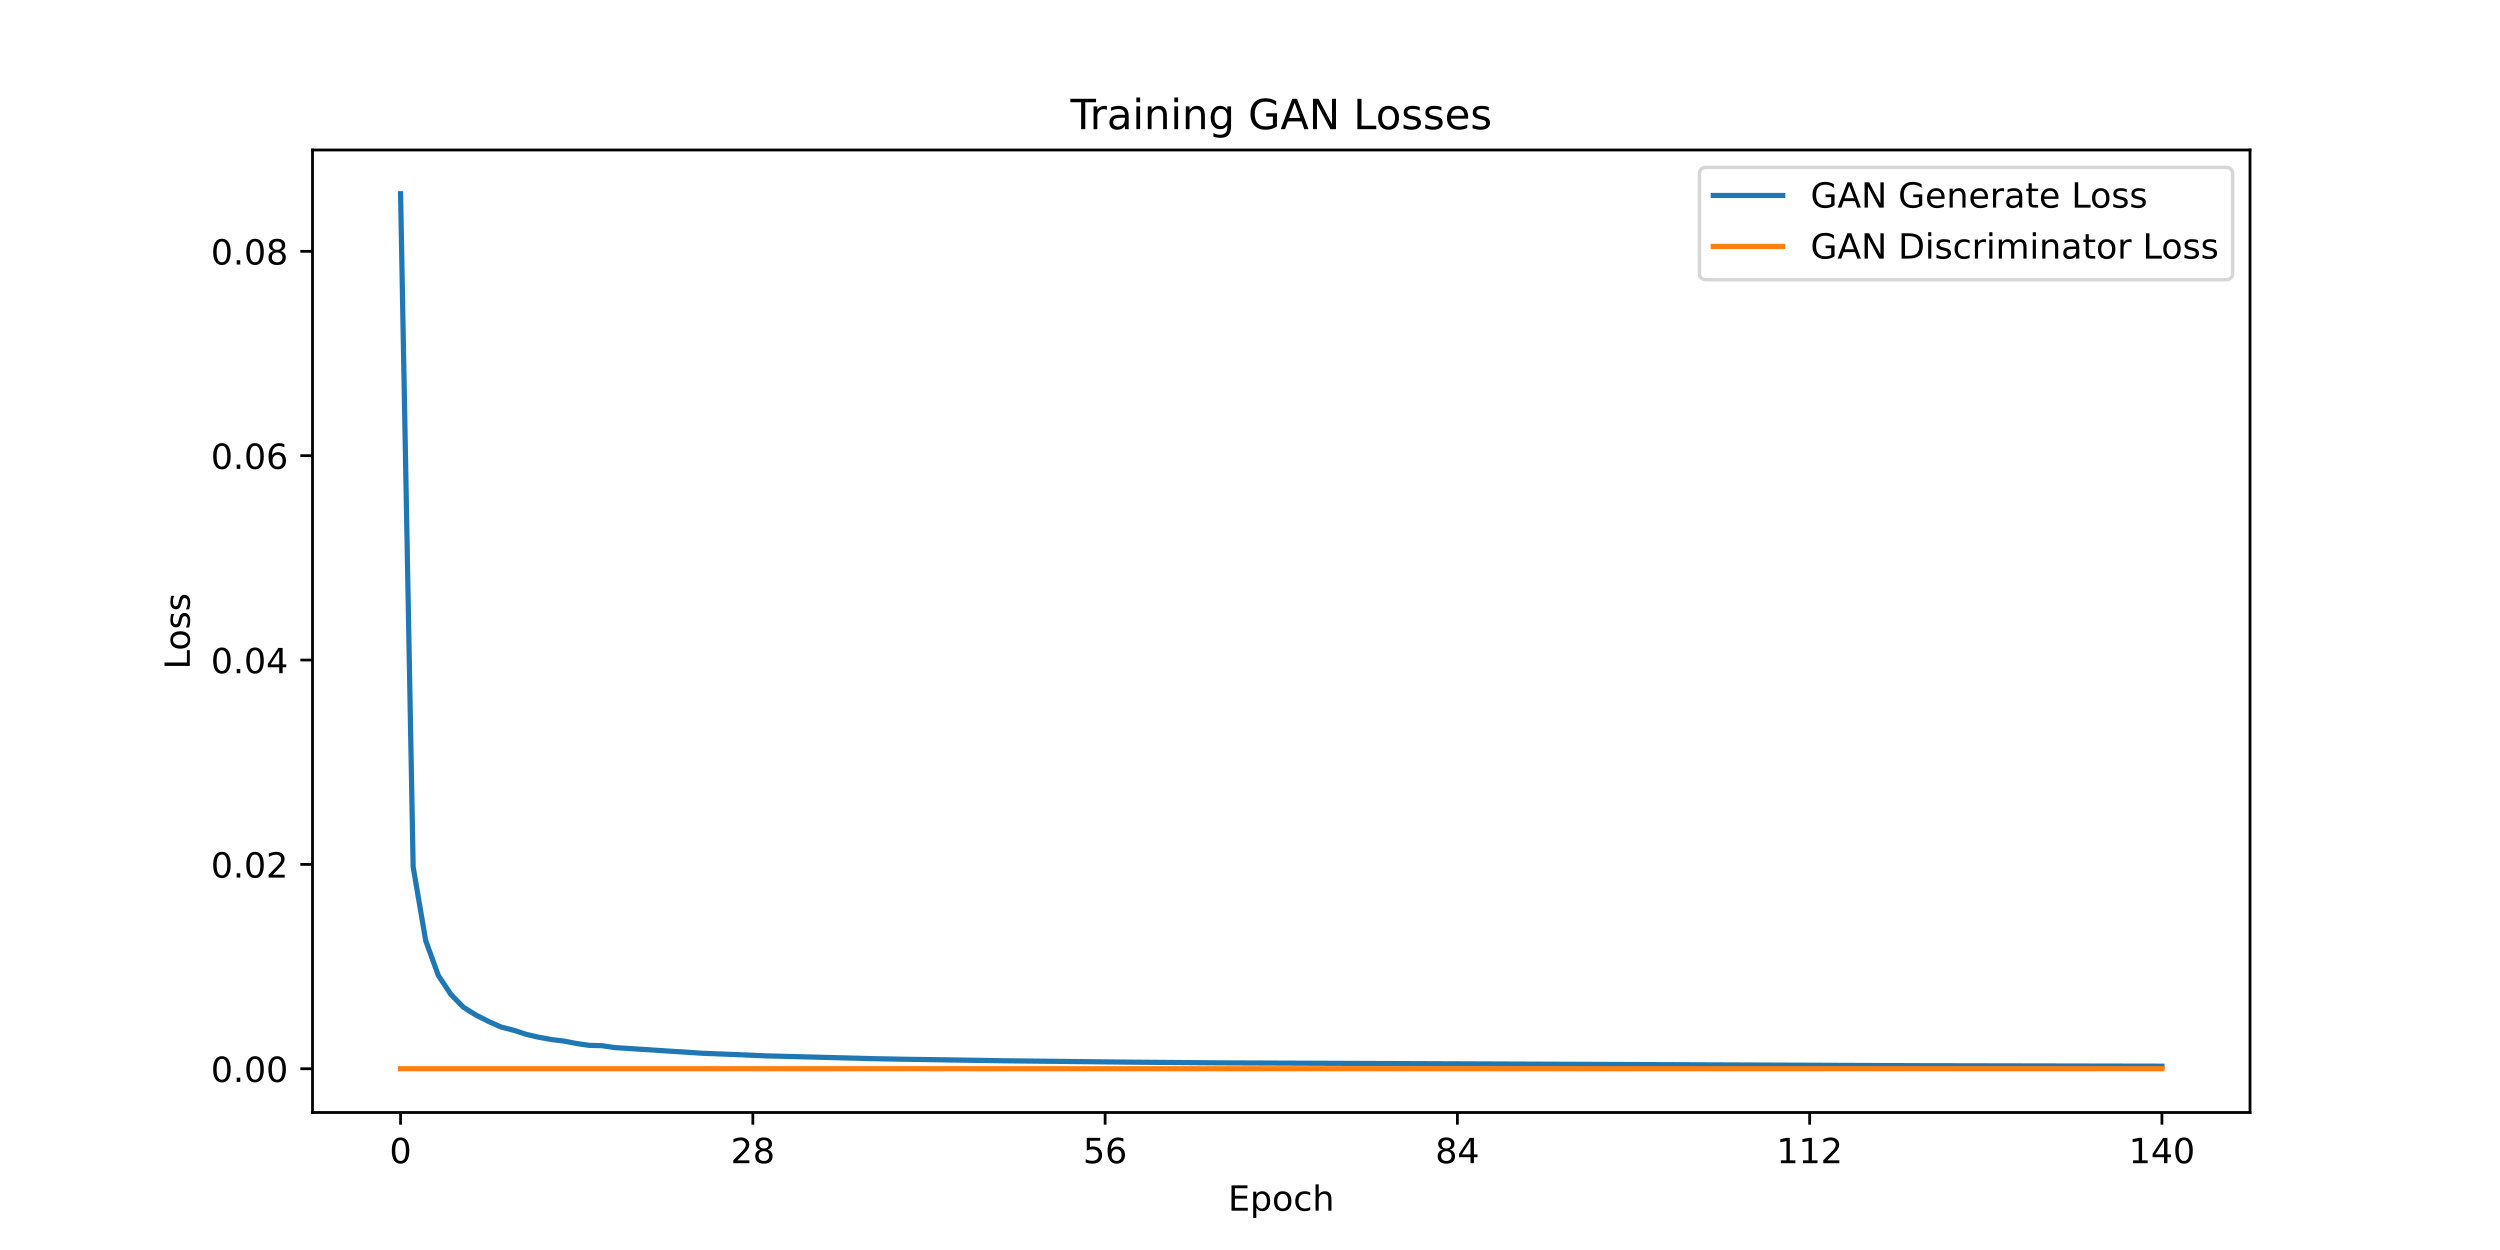
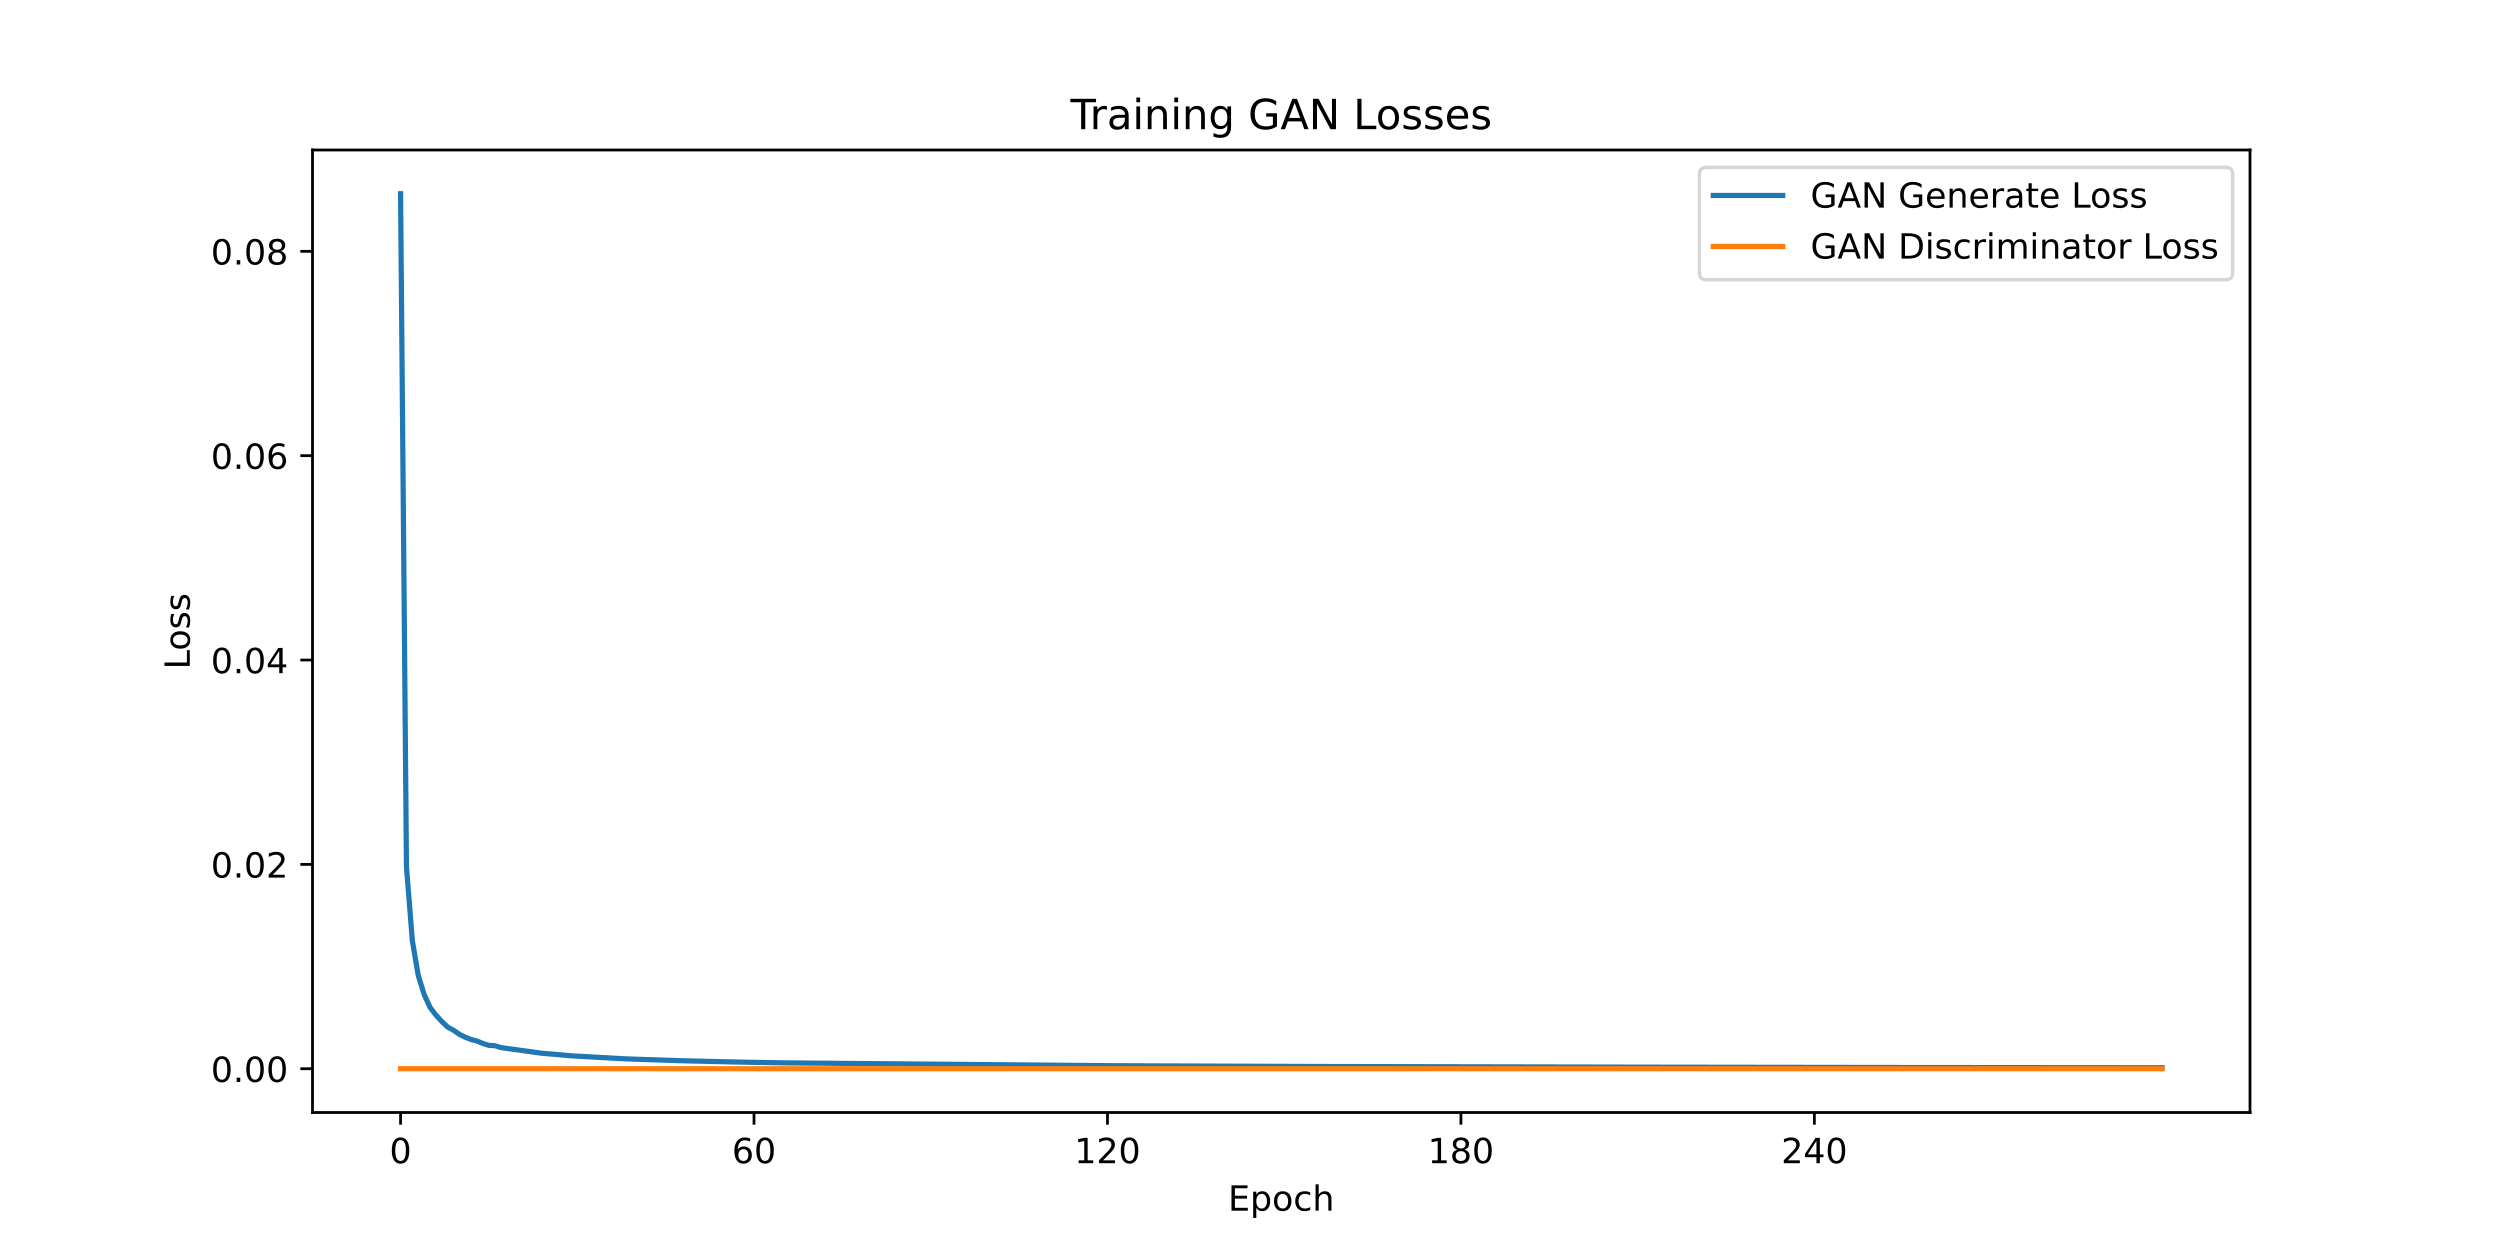
<svg xmlns="http://www.w3.org/2000/svg" xmlns:xlink="http://www.w3.org/1999/xlink" width="720pt" height="360pt" viewBox="0 0 720 360" version="1.1">
  <defs>
    <style type="text/css">*{stroke-linejoin: round; stroke-linecap: butt}</style>
  </defs>
  <g id="figure_1">
    <g id="patch_1">
      <path d="M 0 360  L 720 360  L 720 0  L 0 0  z " style="fill: #ffffff" />
    </g>
    <g id="axes_1">
      <g id="patch_2">
        <path d="M 90 320.4  L 648 320.4  L 648 43.2  L 90 43.2  z " style="fill: #ffffff" />
      </g>
      <g id="matplotlib.axis_1">
        <g id="xtick_1">
          <g id="line2d_1">
            <defs>
-               <path id="m66c2dae393" d="M 0 0  L 0 3.5  " style="stroke: #000000; stroke-width: 0.8" />
-             </defs>
-             <g>
-               <use xlink:href="#m66c2dae393" x="115.364" y="320.4" style="stroke: #000000; stroke-width: 0.8" />
+               <path id="m4f4593e73f" d="M 0 0  L 0 3.5  " style="stroke: #000000; stroke-width: 0.8" />
+             </defs>
+             <g>
+               <use xlink:href="#m4f4593e73f" x="115.364" y="320.4" style="stroke: #000000; stroke-width: 0.8" />
            </g>
          </g>
          <g id="text_1">
            <g transform="translate(112.1824 334.9984) scale(0.1 -0.1)">
              <defs>
                <path id="DejaVuSans-30" d="M 2034 4250  Q 1547 4250 1301 3770  Q 1056 3291 1056 2328  Q 1056 1369 1301 889  Q 1547 409 2034 409  Q 2525 409 2770 889  Q 3016 1369 3016 2328  Q 3016 3291 2770 3770  Q 2525 4250 2034 4250  z M 2034 4750  Q 2819 4750 3233 4129  Q 3647 3509 3647 2328  Q 3647 1150 3233 529  Q 2819 -91 2034 -91  Q 1250 -91 836 529  Q 422 1150 422 2328  Q 422 3509 836 4129  Q 1250 4750 2034 4750  z " transform="scale(0.015625)" />
              </defs>
              <use xlink:href="#DejaVuSans-30" />
            </g>
          </g>
        </g>
        <g id="xtick_2">
          <g id="line2d_2">
            <g>
-               <use xlink:href="#m66c2dae393" x="216.818" y="320.4" style="stroke: #000000; stroke-width: 0.8" />
+               <use xlink:href="#m4f4593e73f" x="217.157" y="320.4" style="stroke: #000000; stroke-width: 0.8" />
            </g>
          </g>
          <g id="text_2">
-             <g transform="translate(210.4557 334.9984) scale(0.1 -0.1)">
-               <defs>
-                 <path id="DejaVuSans-32" d="M 1228 531  L 3431 531  L 3431 0  L 469 0  L 469 531  Q 828 903 1448 1529  Q 2069 2156 2228 2338  Q 2531 2678 2651 2914  Q 2772 3150 2772 3378  Q 2772 3750 2511 3984  Q 2250 4219 1831 4219  Q 1534 4219 1204 4116  Q 875 4013 500 3803  L 500 4441  Q 881 4594 1212 4672  Q 1544 4750 1819 4750  Q 2544 4750 2975 4387  Q 3406 4025 3406 3419  Q 3406 3131 3298 2873  Q 3191 2616 2906 2266  Q 2828 2175 2409 1742  Q 1991 1309 1228 531  z " transform="scale(0.015625)" />
-                 <path id="DejaVuSans-38" d="M 2034 2216  Q 1584 2216 1326 1975  Q 1069 1734 1069 1313  Q 1069 891 1326 650  Q 1584 409 2034 409  Q 2484 409 2743 651  Q 3003 894 3003 1313  Q 3003 1734 2745 1975  Q 2488 2216 2034 2216  z M 1403 2484  Q 997 2584 770 2862  Q 544 3141 544 3541  Q 544 4100 942 4425  Q 1341 4750 2034 4750  Q 2731 4750 3128 4425  Q 3525 4100 3525 3541  Q 3525 3141 3298 2862  Q 3072 2584 2669 2484  Q 3125 2378 3379 2068  Q 3634 1759 3634 1313  Q 3634 634 3220 271  Q 2806 -91 2034 -91  Q 1263 -91 848 271  Q 434 634 434 1313  Q 434 1759 690 2068  Q 947 2378 1403 2484  z M 1172 3481  Q 1172 3119 1398 2916  Q 1625 2713 2034 2713  Q 2441 2713 2670 2916  Q 2900 3119 2900 3481  Q 2900 3844 2670 4047  Q 2441 4250 2034 4250  Q 1625 4250 1398 4047  Q 1172 3844 1172 3481  z " transform="scale(0.015625)" />
-               </defs>
-               <use xlink:href="#DejaVuSans-32" />
-               <use xlink:href="#DejaVuSans-38" transform="translate(63.62305 0)" />
+             <g transform="translate(210.795 334.9984) scale(0.1 -0.1)">
+               <defs>
+                 <path id="DejaVuSans-36" d="M 2113 2584  Q 1688 2584 1439 2293  Q 1191 2003 1191 1497  Q 1191 994 1439 701  Q 1688 409 2113 409  Q 2538 409 2786 701  Q 3034 994 3034 1497  Q 3034 2003 2786 2293  Q 2538 2584 2113 2584  z M 3366 4563  L 3366 3988  Q 3128 4100 2886 4159  Q 2644 4219 2406 4219  Q 1781 4219 1451 3797  Q 1122 3375 1075 2522  Q 1259 2794 1537 2939  Q 1816 3084 2150 3084  Q 2853 3084 3261 2657  Q 3669 2231 3669 1497  Q 3669 778 3244 343  Q 2819 -91 2113 -91  Q 1303 -91 875 529  Q 447 1150 447 2328  Q 447 3434 972 4092  Q 1497 4750 2381 4750  Q 2619 4750 2861 4703  Q 3103 4656 3366 4563  z " transform="scale(0.015625)" />
+               </defs>
+               <use xlink:href="#DejaVuSans-36" />
+               <use xlink:href="#DejaVuSans-30" transform="translate(63.62305 0)" />
            </g>
          </g>
        </g>
        <g id="xtick_3">
          <g id="line2d_3">
            <g>
-               <use xlink:href="#m66c2dae393" x="318.273" y="320.4" style="stroke: #000000; stroke-width: 0.8" />
+               <use xlink:href="#m4f4593e73f" x="318.951" y="320.4" style="stroke: #000000; stroke-width: 0.8" />
            </g>
          </g>
          <g id="text_3">
-             <g transform="translate(311.9102 334.9984) scale(0.1 -0.1)">
-               <defs>
-                 <path id="DejaVuSans-35" d="M 691 4666  L 3169 4666  L 3169 4134  L 1269 4134  L 1269 2991  Q 1406 3038 1543 3061  Q 1681 3084 1819 3084  Q 2600 3084 3056 2656  Q 3513 2228 3513 1497  Q 3513 744 3044 326  Q 2575 -91 1722 -91  Q 1428 -91 1123 -41  Q 819 9 494 109  L 494 744  Q 775 591 1075 516  Q 1375 441 1709 441  Q 2250 441 2565 725  Q 2881 1009 2881 1497  Q 2881 1984 2565 2268  Q 2250 2553 1709 2553  Q 1456 2553 1204 2497  Q 953 2441 691 2322  L 691 4666  z " transform="scale(0.015625)" />
-                 <path id="DejaVuSans-36" d="M 2113 2584  Q 1688 2584 1439 2293  Q 1191 2003 1191 1497  Q 1191 994 1439 701  Q 1688 409 2113 409  Q 2538 409 2786 701  Q 3034 994 3034 1497  Q 3034 2003 2786 2293  Q 2538 2584 2113 2584  z M 3366 4563  L 3366 3988  Q 3128 4100 2886 4159  Q 2644 4219 2406 4219  Q 1781 4219 1451 3797  Q 1122 3375 1075 2522  Q 1259 2794 1537 2939  Q 1816 3084 2150 3084  Q 2853 3084 3261 2657  Q 3669 2231 3669 1497  Q 3669 778 3244 343  Q 2819 -91 2113 -91  Q 1303 -91 875 529  Q 447 1150 447 2328  Q 447 3434 972 4092  Q 1497 4750 2381 4750  Q 2619 4750 2861 4703  Q 3103 4656 3366 4563  z " transform="scale(0.015625)" />
-               </defs>
-               <use xlink:href="#DejaVuSans-35" />
-               <use xlink:href="#DejaVuSans-36" transform="translate(63.62305 0)" />
+             <g transform="translate(309.4076 334.9984) scale(0.1 -0.1)">
+               <defs>
+                 <path id="DejaVuSans-31" d="M 794 531  L 1825 531  L 1825 4091  L 703 3866  L 703 4441  L 1819 4666  L 2450 4666  L 2450 531  L 3481 531  L 3481 0  L 794 0  L 794 531  z " transform="scale(0.015625)" />
+                 <path id="DejaVuSans-32" d="M 1228 531  L 3431 531  L 3431 0  L 469 0  L 469 531  Q 828 903 1448 1529  Q 2069 2156 2228 2338  Q 2531 2678 2651 2914  Q 2772 3150 2772 3378  Q 2772 3750 2511 3984  Q 2250 4219 1831 4219  Q 1534 4219 1204 4116  Q 875 4013 500 3803  L 500 4441  Q 881 4594 1212 4672  Q 1544 4750 1819 4750  Q 2544 4750 2975 4387  Q 3406 4025 3406 3419  Q 3406 3131 3298 2873  Q 3191 2616 2906 2266  Q 2828 2175 2409 1742  Q 1991 1309 1228 531  z " transform="scale(0.015625)" />
+               </defs>
+               <use xlink:href="#DejaVuSans-31" />
+               <use xlink:href="#DejaVuSans-32" transform="translate(63.62305 0)" />
+               <use xlink:href="#DejaVuSans-30" transform="translate(127.2461 0)" />
            </g>
          </g>
        </g>
        <g id="xtick_4">
          <g id="line2d_4">
            <g>
-               <use xlink:href="#m66c2dae393" x="419.727" y="320.4" style="stroke: #000000; stroke-width: 0.8" />
+               <use xlink:href="#m4f4593e73f" x="420.745" y="320.4" style="stroke: #000000; stroke-width: 0.8" />
            </g>
          </g>
          <g id="text_4">
-             <g transform="translate(413.3648 334.9984) scale(0.1 -0.1)">
-               <defs>
-                 <path id="DejaVuSans-34" d="M 2419 4116  L 825 1625  L 2419 1625  L 2419 4116  z M 2253 4666  L 3047 4666  L 3047 1625  L 3713 1625  L 3713 1100  L 3047 1100  L 3047 0  L 2419 0  L 2419 1100  L 313 1100  L 313 1709  L 2253 4666  z " transform="scale(0.015625)" />
-               </defs>
-               <use xlink:href="#DejaVuSans-38" />
-               <use xlink:href="#DejaVuSans-34" transform="translate(63.62305 0)" />
+             <g transform="translate(411.2015 334.9984) scale(0.1 -0.1)">
+               <defs>
+                 <path id="DejaVuSans-38" d="M 2034 2216  Q 1584 2216 1326 1975  Q 1069 1734 1069 1313  Q 1069 891 1326 650  Q 1584 409 2034 409  Q 2484 409 2743 651  Q 3003 894 3003 1313  Q 3003 1734 2745 1975  Q 2488 2216 2034 2216  z M 1403 2484  Q 997 2584 770 2862  Q 544 3141 544 3541  Q 544 4100 942 4425  Q 1341 4750 2034 4750  Q 2731 4750 3128 4425  Q 3525 4100 3525 3541  Q 3525 3141 3298 2862  Q 3072 2584 2669 2484  Q 3125 2378 3379 2068  Q 3634 1759 3634 1313  Q 3634 634 3220 271  Q 2806 -91 2034 -91  Q 1263 -91 848 271  Q 434 634 434 1313  Q 434 1759 690 2068  Q 947 2378 1403 2484  z M 1172 3481  Q 1172 3119 1398 2916  Q 1625 2713 2034 2713  Q 2441 2713 2670 2916  Q 2900 3119 2900 3481  Q 2900 3844 2670 4047  Q 2441 4250 2034 4250  Q 1625 4250 1398 4047  Q 1172 3844 1172 3481  z " transform="scale(0.015625)" />
+               </defs>
+               <use xlink:href="#DejaVuSans-31" />
+               <use xlink:href="#DejaVuSans-38" transform="translate(63.62305 0)" />
+               <use xlink:href="#DejaVuSans-30" transform="translate(127.2461 0)" />
            </g>
          </g>
        </g>
        <g id="xtick_5">
          <g id="line2d_5">
            <g>
-               <use xlink:href="#m66c2dae393" x="521.182" y="320.4" style="stroke: #000000; stroke-width: 0.8" />
+               <use xlink:href="#m4f4593e73f" x="522.539" y="320.4" style="stroke: #000000; stroke-width: 0.8" />
            </g>
          </g>
          <g id="text_5">
-             <g transform="translate(511.6381 334.9984) scale(0.1 -0.1)">
-               <defs>
-                 <path id="DejaVuSans-31" d="M 794 531  L 1825 531  L 1825 4091  L 703 3866  L 703 4441  L 1819 4666  L 2450 4666  L 2450 531  L 3481 531  L 3481 0  L 794 0  L 794 531  z " transform="scale(0.015625)" />
-               </defs>
-               <use xlink:href="#DejaVuSans-31" />
-               <use xlink:href="#DejaVuSans-31" transform="translate(63.62305 0)" />
-               <use xlink:href="#DejaVuSans-32" transform="translate(127.2461 0)" />
-             </g>
-           </g>
-         </g>
-         <g id="xtick_6">
-           <g id="line2d_6">
-             <g>
-               <use xlink:href="#m66c2dae393" x="622.636" y="320.4" style="stroke: #000000; stroke-width: 0.8" />
-             </g>
-           </g>
-           <g id="text_6">
-             <g transform="translate(613.0926 334.9984) scale(0.1 -0.1)">
-               <use xlink:href="#DejaVuSans-31" />
+             <g transform="translate(512.9953 334.9984) scale(0.1 -0.1)">
+               <defs>
+                 <path id="DejaVuSans-34" d="M 2419 4116  L 825 1625  L 2419 1625  L 2419 4116  z M 2253 4666  L 3047 4666  L 3047 1625  L 3713 1625  L 3713 1100  L 3047 1100  L 3047 0  L 2419 0  L 2419 1100  L 313 1100  L 313 1709  L 2253 4666  z " transform="scale(0.015625)" />
+               </defs>
+               <use xlink:href="#DejaVuSans-32" />
              <use xlink:href="#DejaVuSans-34" transform="translate(63.62305 0)" />
              <use xlink:href="#DejaVuSans-30" transform="translate(127.2461 0)" />
            </g>
          </g>
        </g>
-         <g id="text_7">
+         <g id="text_6">
          <g transform="translate(353.6891 348.6766) scale(0.1 -0.1)">
            <defs>
              <path id="DejaVuSans-45" d="M 628 4666  L 3578 4666  L 3578 4134  L 1259 4134  L 1259 2753  L 3481 2753  L 3481 2222  L 1259 2222  L 1259 531  L 3634 531  L 3634 0  L 628 0  L 628 4666  z " transform="scale(0.015625)" />
              <path id="DejaVuSans-70" d="M 1159 525  L 1159 -1331  L 581 -1331  L 581 3500  L 1159 3500  L 1159 2969  Q 1341 3281 1617 3432  Q 1894 3584 2278 3584  Q 2916 3584 3314 3078  Q 3713 2572 3713 1747  Q 3713 922 3314 415  Q 2916 -91 2278 -91  Q 1894 -91 1617 61  Q 1341 213 1159 525  z M 3116 1747  Q 3116 2381 2855 2742  Q 2594 3103 2138 3103  Q 1681 3103 1420 2742  Q 1159 2381 1159 1747  Q 1159 1113 1420 752  Q 1681 391 2138 391  Q 2594 391 2855 752  Q 3116 1113 3116 1747  z " transform="scale(0.015625)" />
              <path id="DejaVuSans-6f" d="M 1959 3097  Q 1497 3097 1228 2736  Q 959 2375 959 1747  Q 959 1119 1226 758  Q 1494 397 1959 397  Q 2419 397 2687 759  Q 2956 1122 2956 1747  Q 2956 2369 2687 2733  Q 2419 3097 1959 3097  z M 1959 3584  Q 2709 3584 3137 3096  Q 3566 2609 3566 1747  Q 3566 888 3137 398  Q 2709 -91 1959 -91  Q 1206 -91 779 398  Q 353 888 353 1747  Q 353 2609 779 3096  Q 1206 3584 1959 3584  z " transform="scale(0.015625)" />
              <path id="DejaVuSans-63" d="M 3122 3366  L 3122 2828  Q 2878 2963 2633 3030  Q 2388 3097 2138 3097  Q 1578 3097 1268 2742  Q 959 2388 959 1747  Q 959 1106 1268 751  Q 1578 397 2138 397  Q 2388 397 2633 464  Q 2878 531 3122 666  L 3122 134  Q 2881 22 2623 -34  Q 2366 -91 2075 -91  Q 1284 -91 818 406  Q 353 903 353 1747  Q 353 2603 823 3093  Q 1294 3584 2113 3584  Q 2378 3584 2631 3529  Q 2884 3475 3122 3366  z " transform="scale(0.015625)" />
              <path id="DejaVuSans-68" d="M 3513 2113  L 3513 0  L 2938 0  L 2938 2094  Q 2938 2591 2744 2837  Q 2550 3084 2163 3084  Q 1697 3084 1428 2787  Q 1159 2491 1159 1978  L 1159 0  L 581 0  L 581 4863  L 1159 4863  L 1159 2956  Q 1366 3272 1645 3428  Q 1925 3584 2291 3584  Q 2894 3584 3203 3211  Q 3513 2838 3513 2113  z " transform="scale(0.015625)" />
            </defs>
            <use xlink:href="#DejaVuSans-45" />
            <use xlink:href="#DejaVuSans-70" transform="translate(63.18359 0)" />
            <use xlink:href="#DejaVuSans-6f" transform="translate(126.6602 0)" />
            <use xlink:href="#DejaVuSans-63" transform="translate(187.8418 0)" />
            <use xlink:href="#DejaVuSans-68" transform="translate(242.8223 0)" />
          </g>
        </g>
      </g>
      <g id="matplotlib.axis_2">
        <g id="ytick_1">
+           <g id="line2d_6">
+             <defs>
+               <path id="m126b68ae11" d="M 0 0  L -3.5 0  " style="stroke: #000000; stroke-width: 0.8" />
+             </defs>
+             <g>
+               <use xlink:href="#m126b68ae11" x="90" y="307.8" style="stroke: #000000; stroke-width: 0.8" />
+             </g>
+           </g>
+           <g id="text_7">
+             <g transform="translate(60.73438 311.5992) scale(0.1 -0.1)">
+               <defs>
+                 <path id="DejaVuSans-2e" d="M 684 794  L 1344 794  L 1344 0  L 684 0  L 684 794  z " transform="scale(0.015625)" />
+               </defs>
+               <use xlink:href="#DejaVuSans-30" />
+               <use xlink:href="#DejaVuSans-2e" transform="translate(63.62305 0)" />
+               <use xlink:href="#DejaVuSans-30" transform="translate(95.41016 0)" />
+               <use xlink:href="#DejaVuSans-30" transform="translate(159.0332 0)" />
+             </g>
+           </g>
+         </g>
+         <g id="ytick_2">
          <g id="line2d_7">
-             <defs>
-               <path id="m7996414a1d" d="M 0 0  L -3.5 0  " style="stroke: #000000; stroke-width: 0.8" />
-             </defs>
-             <g>
-               <use xlink:href="#m7996414a1d" x="90" y="307.8" style="stroke: #000000; stroke-width: 0.8" />
+             <g>
+               <use xlink:href="#m126b68ae11" x="90" y="248.945" style="stroke: #000000; stroke-width: 0.8" />
            </g>
          </g>
          <g id="text_8">
-             <g transform="translate(60.73438 311.5992) scale(0.1 -0.1)">
-               <defs>
-                 <path id="DejaVuSans-2e" d="M 684 794  L 1344 794  L 1344 0  L 684 0  L 684 794  z " transform="scale(0.015625)" />
-               </defs>
-               <use xlink:href="#DejaVuSans-30" />
-               <use xlink:href="#DejaVuSans-2e" transform="translate(63.62305 0)" />
-               <use xlink:href="#DejaVuSans-30" transform="translate(95.41016 0)" />
-               <use xlink:href="#DejaVuSans-30" transform="translate(159.0332 0)" />
-             </g>
-           </g>
-         </g>
-         <g id="ytick_2">
+             <g transform="translate(60.73438 252.7444) scale(0.1 -0.1)">
+               <use xlink:href="#DejaVuSans-30" />
+               <use xlink:href="#DejaVuSans-2e" transform="translate(63.62305 0)" />
+               <use xlink:href="#DejaVuSans-30" transform="translate(95.41016 0)" />
+               <use xlink:href="#DejaVuSans-32" transform="translate(159.0332 0)" />
+             </g>
+           </g>
+         </g>
+         <g id="ytick_3">
          <g id="line2d_8">
            <g>
-               <use xlink:href="#m7996414a1d" x="90" y="248.945" style="stroke: #000000; stroke-width: 0.8" />
+               <use xlink:href="#m126b68ae11" x="90" y="190.09" style="stroke: #000000; stroke-width: 0.8" />
            </g>
          </g>
          <g id="text_9">
-             <g transform="translate(60.73438 252.7444) scale(0.1 -0.1)">
-               <use xlink:href="#DejaVuSans-30" />
-               <use xlink:href="#DejaVuSans-2e" transform="translate(63.62305 0)" />
-               <use xlink:href="#DejaVuSans-30" transform="translate(95.41016 0)" />
-               <use xlink:href="#DejaVuSans-32" transform="translate(159.0332 0)" />
-             </g>
-           </g>
-         </g>
-         <g id="ytick_3">
+             <g transform="translate(60.73438 193.8896) scale(0.1 -0.1)">
+               <use xlink:href="#DejaVuSans-30" />
+               <use xlink:href="#DejaVuSans-2e" transform="translate(63.62305 0)" />
+               <use xlink:href="#DejaVuSans-30" transform="translate(95.41016 0)" />
+               <use xlink:href="#DejaVuSans-34" transform="translate(159.0332 0)" />
+             </g>
+           </g>
+         </g>
+         <g id="ytick_4">
          <g id="line2d_9">
            <g>
-               <use xlink:href="#m7996414a1d" x="90" y="190.09" style="stroke: #000000; stroke-width: 0.8" />
+               <use xlink:href="#m126b68ae11" x="90" y="131.236" style="stroke: #000000; stroke-width: 0.8" />
            </g>
          </g>
          <g id="text_10">
-             <g transform="translate(60.73438 193.8896) scale(0.1 -0.1)">
-               <use xlink:href="#DejaVuSans-30" />
-               <use xlink:href="#DejaVuSans-2e" transform="translate(63.62305 0)" />
-               <use xlink:href="#DejaVuSans-30" transform="translate(95.41016 0)" />
-               <use xlink:href="#DejaVuSans-34" transform="translate(159.0332 0)" />
-             </g>
-           </g>
-         </g>
-         <g id="ytick_4">
+             <g transform="translate(60.73438 135.0348) scale(0.1 -0.1)">
+               <use xlink:href="#DejaVuSans-30" />
+               <use xlink:href="#DejaVuSans-2e" transform="translate(63.62305 0)" />
+               <use xlink:href="#DejaVuSans-30" transform="translate(95.41016 0)" />
+               <use xlink:href="#DejaVuSans-36" transform="translate(159.0332 0)" />
+             </g>
+           </g>
+         </g>
+         <g id="ytick_5">
          <g id="line2d_10">
            <g>
-               <use xlink:href="#m7996414a1d" x="90" y="131.236" style="stroke: #000000; stroke-width: 0.8" />
+               <use xlink:href="#m126b68ae11" x="90" y="72.381" style="stroke: #000000; stroke-width: 0.8" />
            </g>
          </g>
          <g id="text_11">
-             <g transform="translate(60.73438 135.0348) scale(0.1 -0.1)">
-               <use xlink:href="#DejaVuSans-30" />
-               <use xlink:href="#DejaVuSans-2e" transform="translate(63.62305 0)" />
-               <use xlink:href="#DejaVuSans-30" transform="translate(95.41016 0)" />
-               <use xlink:href="#DejaVuSans-36" transform="translate(159.0332 0)" />
-             </g>
-           </g>
-         </g>
-         <g id="ytick_5">
-           <g id="line2d_11">
-             <g>
-               <use xlink:href="#m7996414a1d" x="90" y="72.381" style="stroke: #000000; stroke-width: 0.8" />
-             </g>
-           </g>
-           <g id="text_12">
            <g transform="translate(60.73438 76.18005) scale(0.1 -0.1)">
              <use xlink:href="#DejaVuSans-30" />
              <use xlink:href="#DejaVuSans-2e" transform="translate(63.62305 0)" />
              <use xlink:href="#DejaVuSans-30" transform="translate(95.41016 0)" />
              <use xlink:href="#DejaVuSans-38" transform="translate(159.0332 0)" />
            </g>
          </g>
        </g>
-         <g id="text_13">
+         <g id="text_12">
          <g transform="translate(54.65469 192.7672) rotate(-90) scale(0.1 -0.1)">
            <defs>
              <path id="DejaVuSans-4c" d="M 628 4666  L 1259 4666  L 1259 531  L 3531 531  L 3531 0  L 628 0  L 628 4666  z " transform="scale(0.015625)" />
              <path id="DejaVuSans-73" d="M 2834 3397  L 2834 2853  Q 2591 2978 2328 3040  Q 2066 3103 1784 3103  Q 1356 3103 1142 2972  Q 928 2841 928 2578  Q 928 2378 1081 2264  Q 1234 2150 1697 2047  L 1894 2003  Q 2506 1872 2764 1633  Q 3022 1394 3022 966  Q 3022 478 2636 193  Q 2250 -91 1575 -91  Q 1294 -91 989 -36  Q 684 19 347 128  L 347 722  Q 666 556 975 473  Q 1284 391 1588 391  Q 1994 391 2212 530  Q 2431 669 2431 922  Q 2431 1156 2273 1281  Q 2116 1406 1581 1522  L 1381 1569  Q 847 1681 609 1914  Q 372 2147 372 2553  Q 372 3047 722 3315  Q 1072 3584 1716 3584  Q 2034 3584 2315 3537  Q 2597 3491 2834 3397  z " transform="scale(0.015625)" />
            </defs>
            <use xlink:href="#DejaVuSans-4c" />
            <use xlink:href="#DejaVuSans-6f" transform="translate(53.96289 0)" />
            <use xlink:href="#DejaVuSans-73" transform="translate(115.1445 0)" />
            <use xlink:href="#DejaVuSans-73" transform="translate(167.2441 0)" />
          </g>
        </g>
      </g>
+       <g id="line2d_11">
+         <path d="M 115.364 55.8  L 117.06 249.661  L 118.757 270.927  L 120.453 280.919  L 122.15 286.396  L 123.846 290.102  L 125.543 292.357  L 127.24 294.19  L 128.936 295.8  L 130.633 296.723  L 132.329 297.905  L 134.026 298.736  L 135.722 299.389  L 137.419 299.842  L 139.116 300.538  L 140.812 301.067  L 142.509 301.158  L 144.205 301.696  L 156.081 303.34  L 159.474 303.624  L 164.564 304.083  L 179.833 304.929  L 183.226 305.06  L 196.799 305.507  L 213.764 305.899  L 225.64 306.105  L 320.648 306.926  L 330.827 306.968  L 380.028 307.149  L 473.339 307.339  L 546.291 307.441  L 622.636 307.511  L 622.636 307.511  " clip-path="url(#p5ed6aeef1b)" style="fill: none; stroke: #1f77b4; stroke-width: 1.5; stroke-linecap: square" />
+       </g>
      <g id="line2d_12">
-         <path d="M 115.364 55.8  L 118.987 249.661  L 122.61 270.927  L 126.234 280.919  L 129.857 286.396  L 133.481 290.102  L 137.104 292.357  L 140.727 294.19  L 144.351 295.8  L 147.974 296.723  L 151.597 297.905  L 155.221 298.736  L 158.844 299.389  L 162.468 299.842  L 166.091 300.538  L 169.714 301.067  L 173.338 301.158  L 176.961 301.696  L 202.325 303.34  L 209.571 303.624  L 220.442 304.083  L 253.052 304.929  L 260.299 305.06  L 289.286 305.507  L 325.519 305.899  L 350.883 306.105  L 553.792 306.926  L 575.532 306.968  L 622.636 307.061  L 622.636 307.061  " clip-path="url(#p414275f6a2)" style="fill: none; stroke: #1f77b4; stroke-width: 1.5; stroke-linecap: square" />
-       </g>
-       <g id="line2d_13">
-         <path d="M 115.364 307.8  L 622.636 307.8  L 622.636 307.8  " clip-path="url(#p414275f6a2)" style="fill: none; stroke: #ff7f0e; stroke-width: 1.5; stroke-linecap: square" />
+         <path d="M 115.364 307.8  L 622.636 307.8  L 622.636 307.8  " clip-path="url(#p5ed6aeef1b)" style="fill: none; stroke: #ff7f0e; stroke-width: 1.5; stroke-linecap: square" />
      </g>
      <g id="patch_3">
        <path d="M 90 320.4  L 90 43.2  " style="fill: none; stroke: #000000; stroke-width: 0.8; stroke-linejoin: miter; stroke-linecap: square" />
      </g>
      <g id="patch_4">
        <path d="M 648 320.4  L 648 43.2  " style="fill: none; stroke: #000000; stroke-width: 0.8; stroke-linejoin: miter; stroke-linecap: square" />
      </g>
      <g id="patch_5">
        <path d="M 90 320.4  L 648 320.4  " style="fill: none; stroke: #000000; stroke-width: 0.8; stroke-linejoin: miter; stroke-linecap: square" />
      </g>
      <g id="patch_6">
        <path d="M 90 43.2  L 648 43.2  " style="fill: none; stroke: #000000; stroke-width: 0.8; stroke-linejoin: miter; stroke-linecap: square" />
      </g>
-       <g id="text_14">
+       <g id="text_13">
        <g transform="translate(308.295 37.2) scale(0.12 -0.12)">
          <defs>
            <path id="DejaVuSans-54" d="M -19 4666  L 3928 4666  L 3928 4134  L 2272 4134  L 2272 0  L 1638 0  L 1638 4134  L -19 4134  L -19 4666  z " transform="scale(0.015625)" />
            <path id="DejaVuSans-72" d="M 2631 2963  Q 2534 3019 2420 3045  Q 2306 3072 2169 3072  Q 1681 3072 1420 2755  Q 1159 2438 1159 1844  L 1159 0  L 581 0  L 581 3500  L 1159 3500  L 1159 2956  Q 1341 3275 1631 3429  Q 1922 3584 2338 3584  Q 2397 3584 2469 3576  Q 2541 3569 2628 3553  L 2631 2963  z " transform="scale(0.015625)" />
            <path id="DejaVuSans-61" d="M 2194 1759  Q 1497 1759 1228 1600  Q 959 1441 959 1056  Q 959 750 1161 570  Q 1363 391 1709 391  Q 2188 391 2477 730  Q 2766 1069 2766 1631  L 2766 1759  L 2194 1759  z M 3341 1997  L 3341 0  L 2766 0  L 2766 531  Q 2569 213 2275 61  Q 1981 -91 1556 -91  Q 1019 -91 701 211  Q 384 513 384 1019  Q 384 1609 779 1909  Q 1175 2209 1959 2209  L 2766 2209  L 2766 2266  Q 2766 2663 2505 2880  Q 2244 3097 1772 3097  Q 1472 3097 1187 3025  Q 903 2953 641 2809  L 641 3341  Q 956 3463 1253 3523  Q 1550 3584 1831 3584  Q 2591 3584 2966 3190  Q 3341 2797 3341 1997  z " transform="scale(0.015625)" />
            <path id="DejaVuSans-69" d="M 603 3500  L 1178 3500  L 1178 0  L 603 0  L 603 3500  z M 603 4863  L 1178 4863  L 1178 4134  L 603 4134  L 603 4863  z " transform="scale(0.015625)" />
            <path id="DejaVuSans-6e" d="M 3513 2113  L 3513 0  L 2938 0  L 2938 2094  Q 2938 2591 2744 2837  Q 2550 3084 2163 3084  Q 1697 3084 1428 2787  Q 1159 2491 1159 1978  L 1159 0  L 581 0  L 581 3500  L 1159 3500  L 1159 2956  Q 1366 3272 1645 3428  Q 1925 3584 2291 3584  Q 2894 3584 3203 3211  Q 3513 2838 3513 2113  z " transform="scale(0.015625)" />
            <path id="DejaVuSans-67" d="M 2906 1791  Q 2906 2416 2648 2759  Q 2391 3103 1925 3103  Q 1463 3103 1205 2759  Q 947 2416 947 1791  Q 947 1169 1205 825  Q 1463 481 1925 481  Q 2391 481 2648 825  Q 2906 1169 2906 1791  z M 3481 434  Q 3481 -459 3084 -895  Q 2688 -1331 1869 -1331  Q 1566 -1331 1297 -1286  Q 1028 -1241 775 -1147  L 775 -588  Q 1028 -725 1275 -790  Q 1522 -856 1778 -856  Q 2344 -856 2625 -561  Q 2906 -266 2906 331  L 2906 616  Q 2728 306 2450 153  Q 2172 0 1784 0  Q 1141 0 747 490  Q 353 981 353 1791  Q 353 2603 747 3093  Q 1141 3584 1784 3584  Q 2172 3584 2450 3431  Q 2728 3278 2906 2969  L 2906 3500  L 3481 3500  L 3481 434  z " transform="scale(0.015625)" />
            <path id="DejaVuSans-20" transform="scale(0.015625)" />
            <path id="DejaVuSans-47" d="M 3809 666  L 3809 1919  L 2778 1919  L 2778 2438  L 4434 2438  L 4434 434  Q 4069 175 3628 42  Q 3188 -91 2688 -91  Q 1594 -91 976 548  Q 359 1188 359 2328  Q 359 3472 976 4111  Q 1594 4750 2688 4750  Q 3144 4750 3555 4637  Q 3966 4525 4313 4306  L 4313 3634  Q 3963 3931 3569 4081  Q 3175 4231 2741 4231  Q 1884 4231 1454 3753  Q 1025 3275 1025 2328  Q 1025 1384 1454 906  Q 1884 428 2741 428  Q 3075 428 3337 486  Q 3600 544 3809 666  z " transform="scale(0.015625)" />
            <path id="DejaVuSans-41" d="M 2188 4044  L 1331 1722  L 3047 1722  L 2188 4044  z M 1831 4666  L 2547 4666  L 4325 0  L 3669 0  L 3244 1197  L 1141 1197  L 716 0  L 50 0  L 1831 4666  z " transform="scale(0.015625)" />
            <path id="DejaVuSans-4e" d="M 628 4666  L 1478 4666  L 3547 763  L 3547 4666  L 4159 4666  L 4159 0  L 3309 0  L 1241 3903  L 1241 0  L 628 0  L 628 4666  z " transform="scale(0.015625)" />
            <path id="DejaVuSans-65" d="M 3597 1894  L 3597 1613  L 953 1613  Q 991 1019 1311 708  Q 1631 397 2203 397  Q 2534 397 2845 478  Q 3156 559 3463 722  L 3463 178  Q 3153 47 2828 -22  Q 2503 -91 2169 -91  Q 1331 -91 842 396  Q 353 884 353 1716  Q 353 2575 817 3079  Q 1281 3584 2069 3584  Q 2775 3584 3186 3129  Q 3597 2675 3597 1894  z M 3022 2063  Q 3016 2534 2758 2815  Q 2500 3097 2075 3097  Q 1594 3097 1305 2825  Q 1016 2553 972 2059  L 3022 2063  z " transform="scale(0.015625)" />
          </defs>
          <use xlink:href="#DejaVuSans-54" />
          <use xlink:href="#DejaVuSans-72" transform="translate(46.33398 0)" />
          <use xlink:href="#DejaVuSans-61" transform="translate(87.44727 0)" />
          <use xlink:href="#DejaVuSans-69" transform="translate(148.7266 0)" />
          <use xlink:href="#DejaVuSans-6e" transform="translate(176.5098 0)" />
          <use xlink:href="#DejaVuSans-69" transform="translate(239.8887 0)" />
          <use xlink:href="#DejaVuSans-6e" transform="translate(267.6719 0)" />
          <use xlink:href="#DejaVuSans-67" transform="translate(331.0508 0)" />
          <use xlink:href="#DejaVuSans-20" transform="translate(394.5273 0)" />
          <use xlink:href="#DejaVuSans-47" transform="translate(426.3145 0)" />
          <use xlink:href="#DejaVuSans-41" transform="translate(503.8047 0)" />
          <use xlink:href="#DejaVuSans-4e" transform="translate(572.2129 0)" />
          <use xlink:href="#DejaVuSans-20" transform="translate(647.0176 0)" />
          <use xlink:href="#DejaVuSans-4c" transform="translate(678.8047 0)" />
          <use xlink:href="#DejaVuSans-6f" transform="translate(732.7676 0)" />
          <use xlink:href="#DejaVuSans-73" transform="translate(793.9492 0)" />
          <use xlink:href="#DejaVuSans-73" transform="translate(846.0488 0)" />
          <use xlink:href="#DejaVuSans-65" transform="translate(898.1484 0)" />
          <use xlink:href="#DejaVuSans-73" transform="translate(959.6719 0)" />
        </g>
      </g>
      <g id="legend_1">
        <g id="patch_7">
          <path d="M 491.43 80.556  L 641 80.556  Q 643 80.556 643 78.556  L 643 50.2  Q 643 48.2 641 48.2  L 491.43 48.2  Q 489.43 48.2 489.43 50.2  L 489.43 78.556  Q 489.43 80.556 491.43 80.556  z " style="fill: #ffffff; opacity: 0.8; stroke: #cccccc; stroke-linejoin: miter" />
        </g>
-         <g id="line2d_14">
+         <g id="line2d_13">
          <path d="M 493.43 56.298  L 503.43 56.298  L 513.43 56.298  " style="fill: none; stroke: #1f77b4; stroke-width: 1.5; stroke-linecap: square" />
        </g>
-         <g id="text_15">
+         <g id="text_14">
          <g transform="translate(521.4297 59.79844) scale(0.1 -0.1)">
            <defs>
              <path id="DejaVuSans-74" d="M 1172 4494  L 1172 3500  L 2356 3500  L 2356 3053  L 1172 3053  L 1172 1153  Q 1172 725 1289 603  Q 1406 481 1766 481  L 2356 481  L 2356 0  L 1766 0  Q 1100 0 847 248  Q 594 497 594 1153  L 594 3053  L 172 3053  L 172 3500  L 594 3500  L 594 4494  L 1172 4494  z " transform="scale(0.015625)" />
            </defs>
            <use xlink:href="#DejaVuSans-47" />
            <use xlink:href="#DejaVuSans-41" transform="translate(77.49023 0)" />
            <use xlink:href="#DejaVuSans-4e" transform="translate(145.8984 0)" />
            <use xlink:href="#DejaVuSans-20" transform="translate(220.7031 0)" />
            <use xlink:href="#DejaVuSans-47" transform="translate(252.4902 0)" />
            <use xlink:href="#DejaVuSans-65" transform="translate(329.9805 0)" />
            <use xlink:href="#DejaVuSans-6e" transform="translate(391.5039 0)" />
            <use xlink:href="#DejaVuSans-65" transform="translate(454.8828 0)" />
            <use xlink:href="#DejaVuSans-72" transform="translate(516.4062 0)" />
            <use xlink:href="#DejaVuSans-61" transform="translate(557.5195 0)" />
            <use xlink:href="#DejaVuSans-74" transform="translate(618.7988 0)" />
            <use xlink:href="#DejaVuSans-65" transform="translate(658.0078 0)" />
            <use xlink:href="#DejaVuSans-20" transform="translate(719.5312 0)" />
            <use xlink:href="#DejaVuSans-4c" transform="translate(751.3184 0)" />
            <use xlink:href="#DejaVuSans-6f" transform="translate(805.2812 0)" />
            <use xlink:href="#DejaVuSans-73" transform="translate(866.4629 0)" />
            <use xlink:href="#DejaVuSans-73" transform="translate(918.5625 0)" />
          </g>
        </g>
-         <g id="line2d_15">
+         <g id="line2d_14">
          <path d="M 493.43 70.977  L 503.43 70.977  L 513.43 70.977  " style="fill: none; stroke: #ff7f0e; stroke-width: 1.5; stroke-linecap: square" />
        </g>
-         <g id="text_16">
+         <g id="text_15">
          <g transform="translate(521.4297 74.47656) scale(0.1 -0.1)">
            <defs>
              <path id="DejaVuSans-44" d="M 1259 4147  L 1259 519  L 2022 519  Q 2988 519 3436 956  Q 3884 1394 3884 2338  Q 3884 3275 3436 3711  Q 2988 4147 2022 4147  L 1259 4147  z M 628 4666  L 1925 4666  Q 3281 4666 3915 4102  Q 4550 3538 4550 2338  Q 4550 1131 3912 565  Q 3275 0 1925 0  L 628 0  L 628 4666  z " transform="scale(0.015625)" />
              <path id="DejaVuSans-6d" d="M 3328 2828  Q 3544 3216 3844 3400  Q 4144 3584 4550 3584  Q 5097 3584 5394 3201  Q 5691 2819 5691 2113  L 5691 0  L 5113 0  L 5113 2094  Q 5113 2597 4934 2840  Q 4756 3084 4391 3084  Q 3944 3084 3684 2787  Q 3425 2491 3425 1978  L 3425 0  L 2847 0  L 2847 2094  Q 2847 2600 2669 2842  Q 2491 3084 2119 3084  Q 1678 3084 1418 2786  Q 1159 2488 1159 1978  L 1159 0  L 581 0  L 581 3500  L 1159 3500  L 1159 2956  Q 1356 3278 1631 3431  Q 1906 3584 2284 3584  Q 2666 3584 2933 3390  Q 3200 3197 3328 2828  z " transform="scale(0.015625)" />
            </defs>
            <use xlink:href="#DejaVuSans-47" />
            <use xlink:href="#DejaVuSans-41" transform="translate(77.49023 0)" />
            <use xlink:href="#DejaVuSans-4e" transform="translate(145.8984 0)" />
            <use xlink:href="#DejaVuSans-20" transform="translate(220.7031 0)" />
            <use xlink:href="#DejaVuSans-44" transform="translate(252.4902 0)" />
            <use xlink:href="#DejaVuSans-69" transform="translate(329.4922 0)" />
            <use xlink:href="#DejaVuSans-73" transform="translate(357.2754 0)" />
            <use xlink:href="#DejaVuSans-63" transform="translate(409.375 0)" />
            <use xlink:href="#DejaVuSans-72" transform="translate(464.3555 0)" />
            <use xlink:href="#DejaVuSans-69" transform="translate(505.4688 0)" />
            <use xlink:href="#DejaVuSans-6d" transform="translate(533.252 0)" />
            <use xlink:href="#DejaVuSans-69" transform="translate(630.6641 0)" />
            <use xlink:href="#DejaVuSans-6e" transform="translate(658.4473 0)" />
            <use xlink:href="#DejaVuSans-61" transform="translate(721.8262 0)" />
            <use xlink:href="#DejaVuSans-74" transform="translate(783.1055 0)" />
            <use xlink:href="#DejaVuSans-6f" transform="translate(822.3145 0)" />
            <use xlink:href="#DejaVuSans-72" transform="translate(883.4961 0)" />
            <use xlink:href="#DejaVuSans-20" transform="translate(924.6094 0)" />
            <use xlink:href="#DejaVuSans-4c" transform="translate(956.3965 0)" />
            <use xlink:href="#DejaVuSans-6f" transform="translate(1010.359 0)" />
            <use xlink:href="#DejaVuSans-73" transform="translate(1071.541 0)" />
            <use xlink:href="#DejaVuSans-73" transform="translate(1123.641 0)" />
          </g>
        </g>
      </g>
    </g>
  </g>
  <defs>
-     <clipPath id="p414275f6a2">
+     <clipPath id="p5ed6aeef1b">
      <rect x="90" y="43.2" width="558" height="277.2" />
    </clipPath>
  </defs>
</svg>
